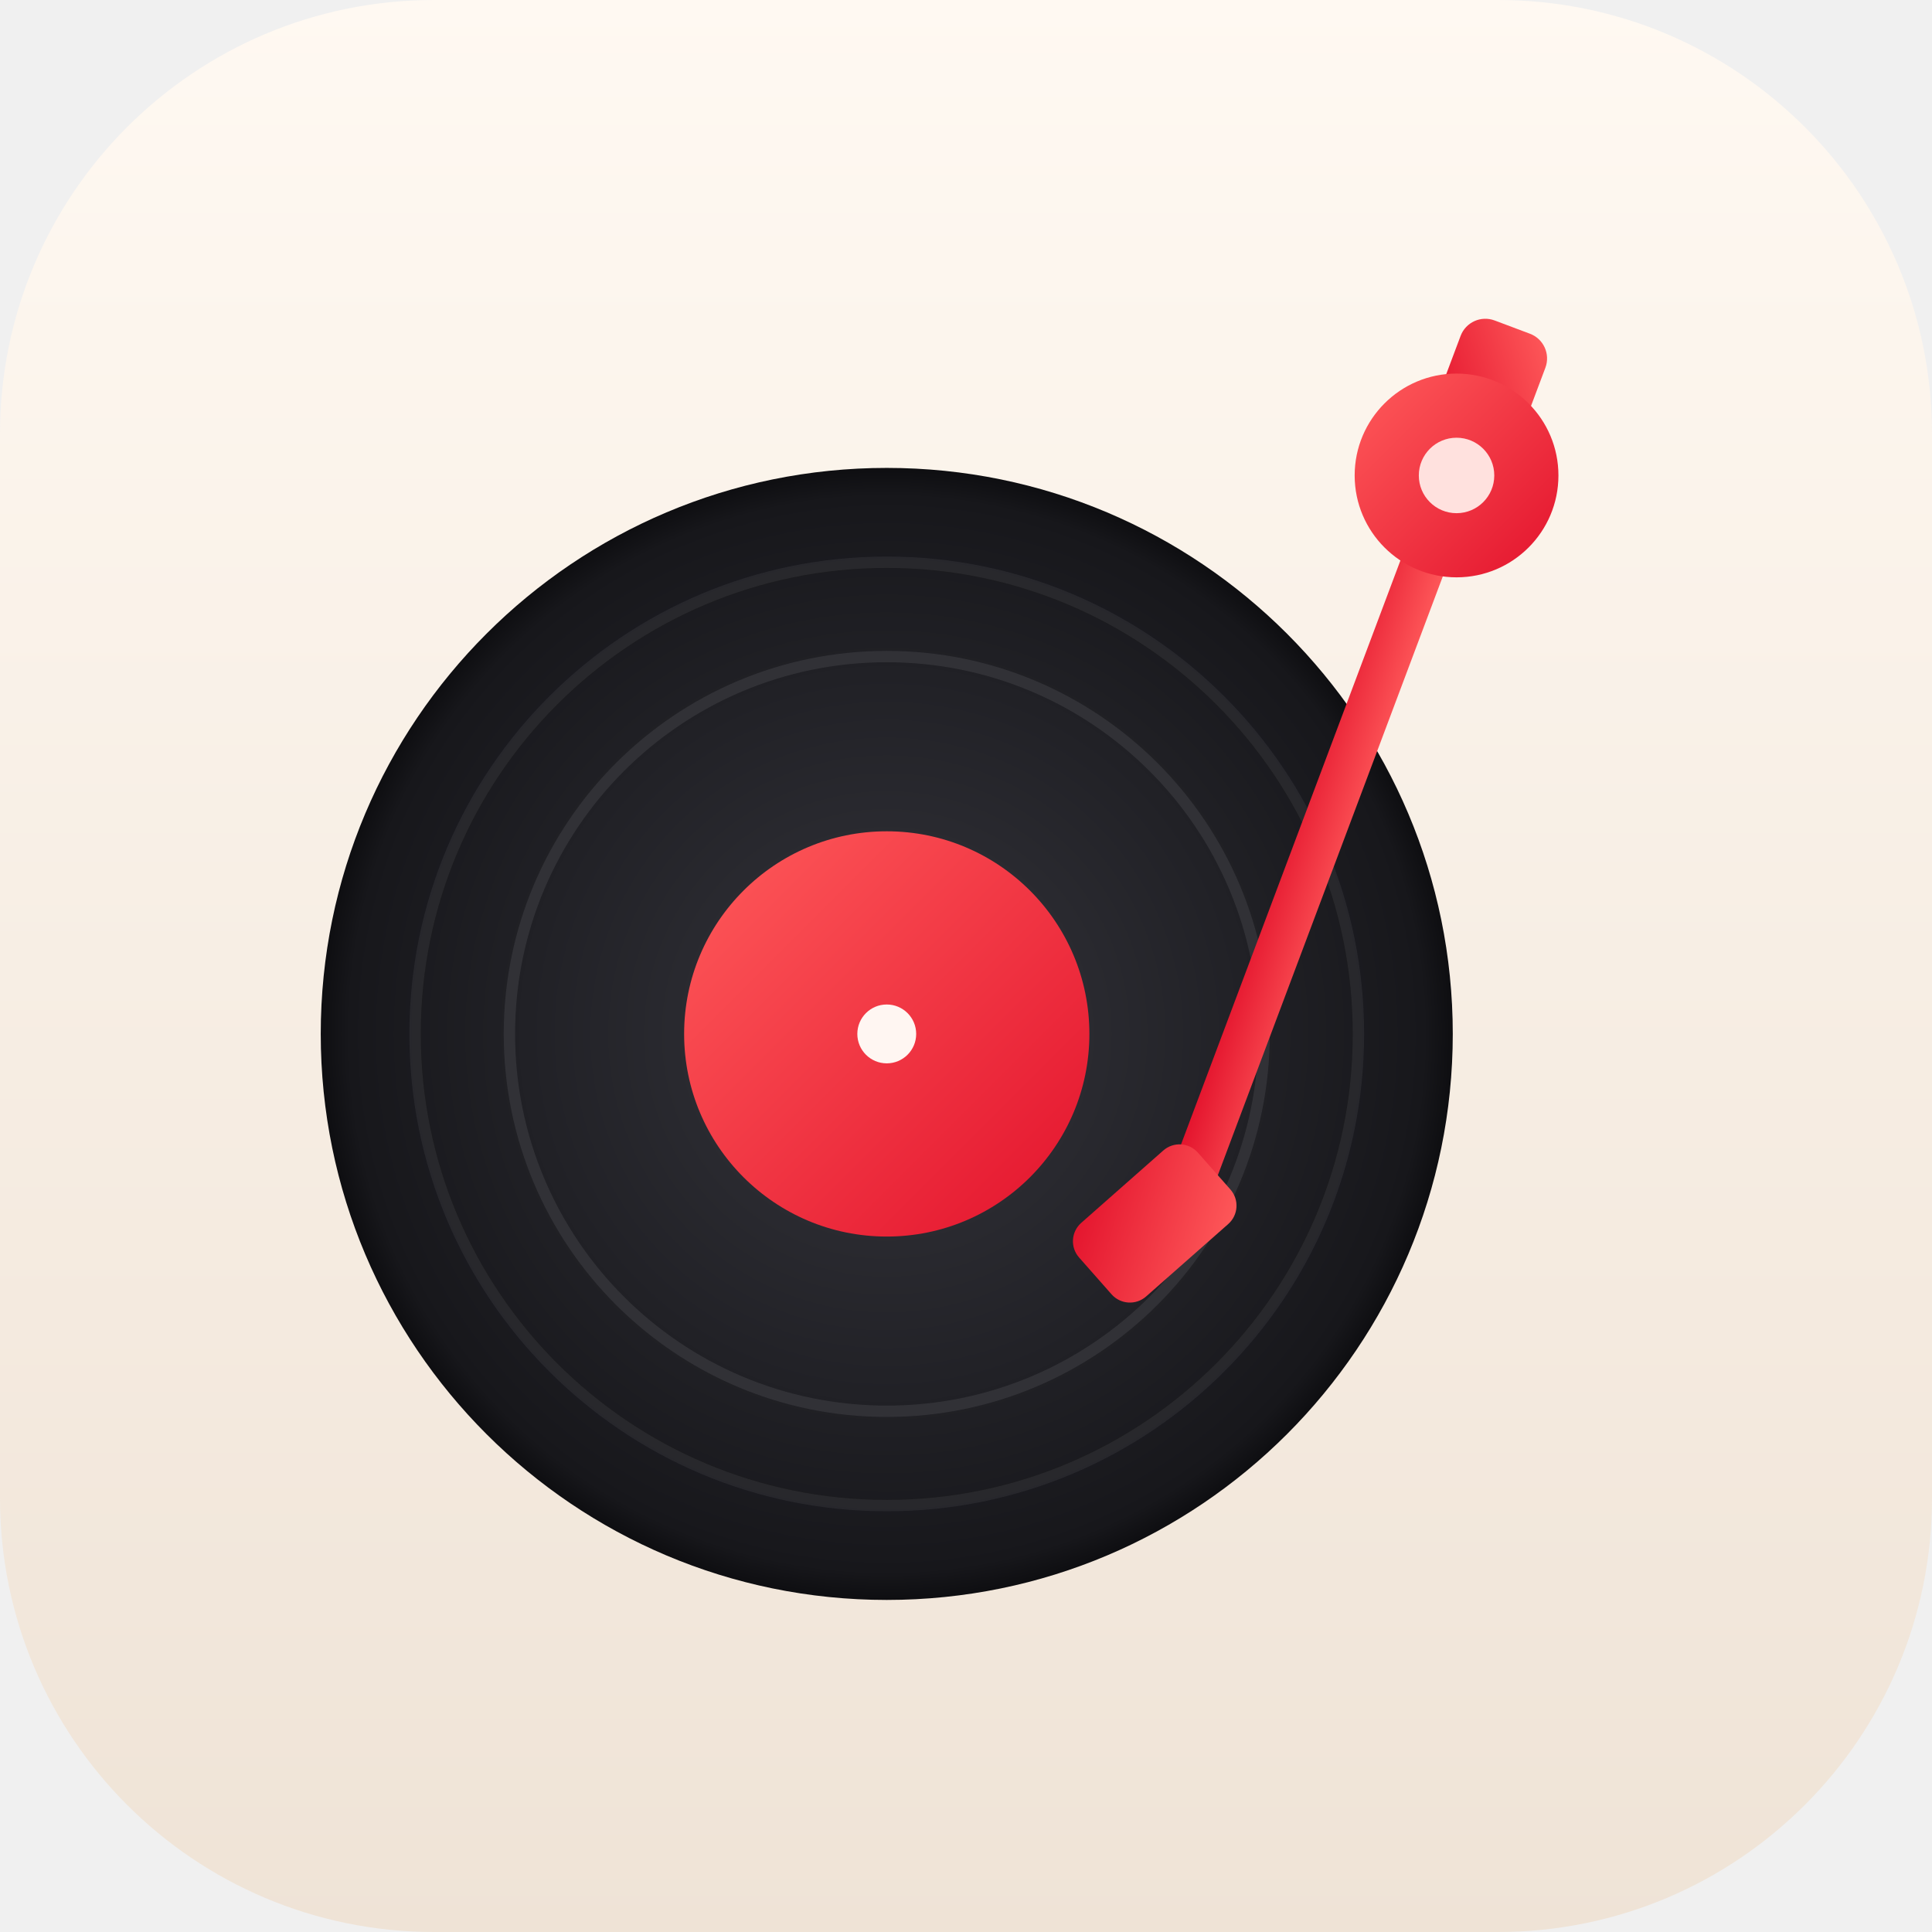
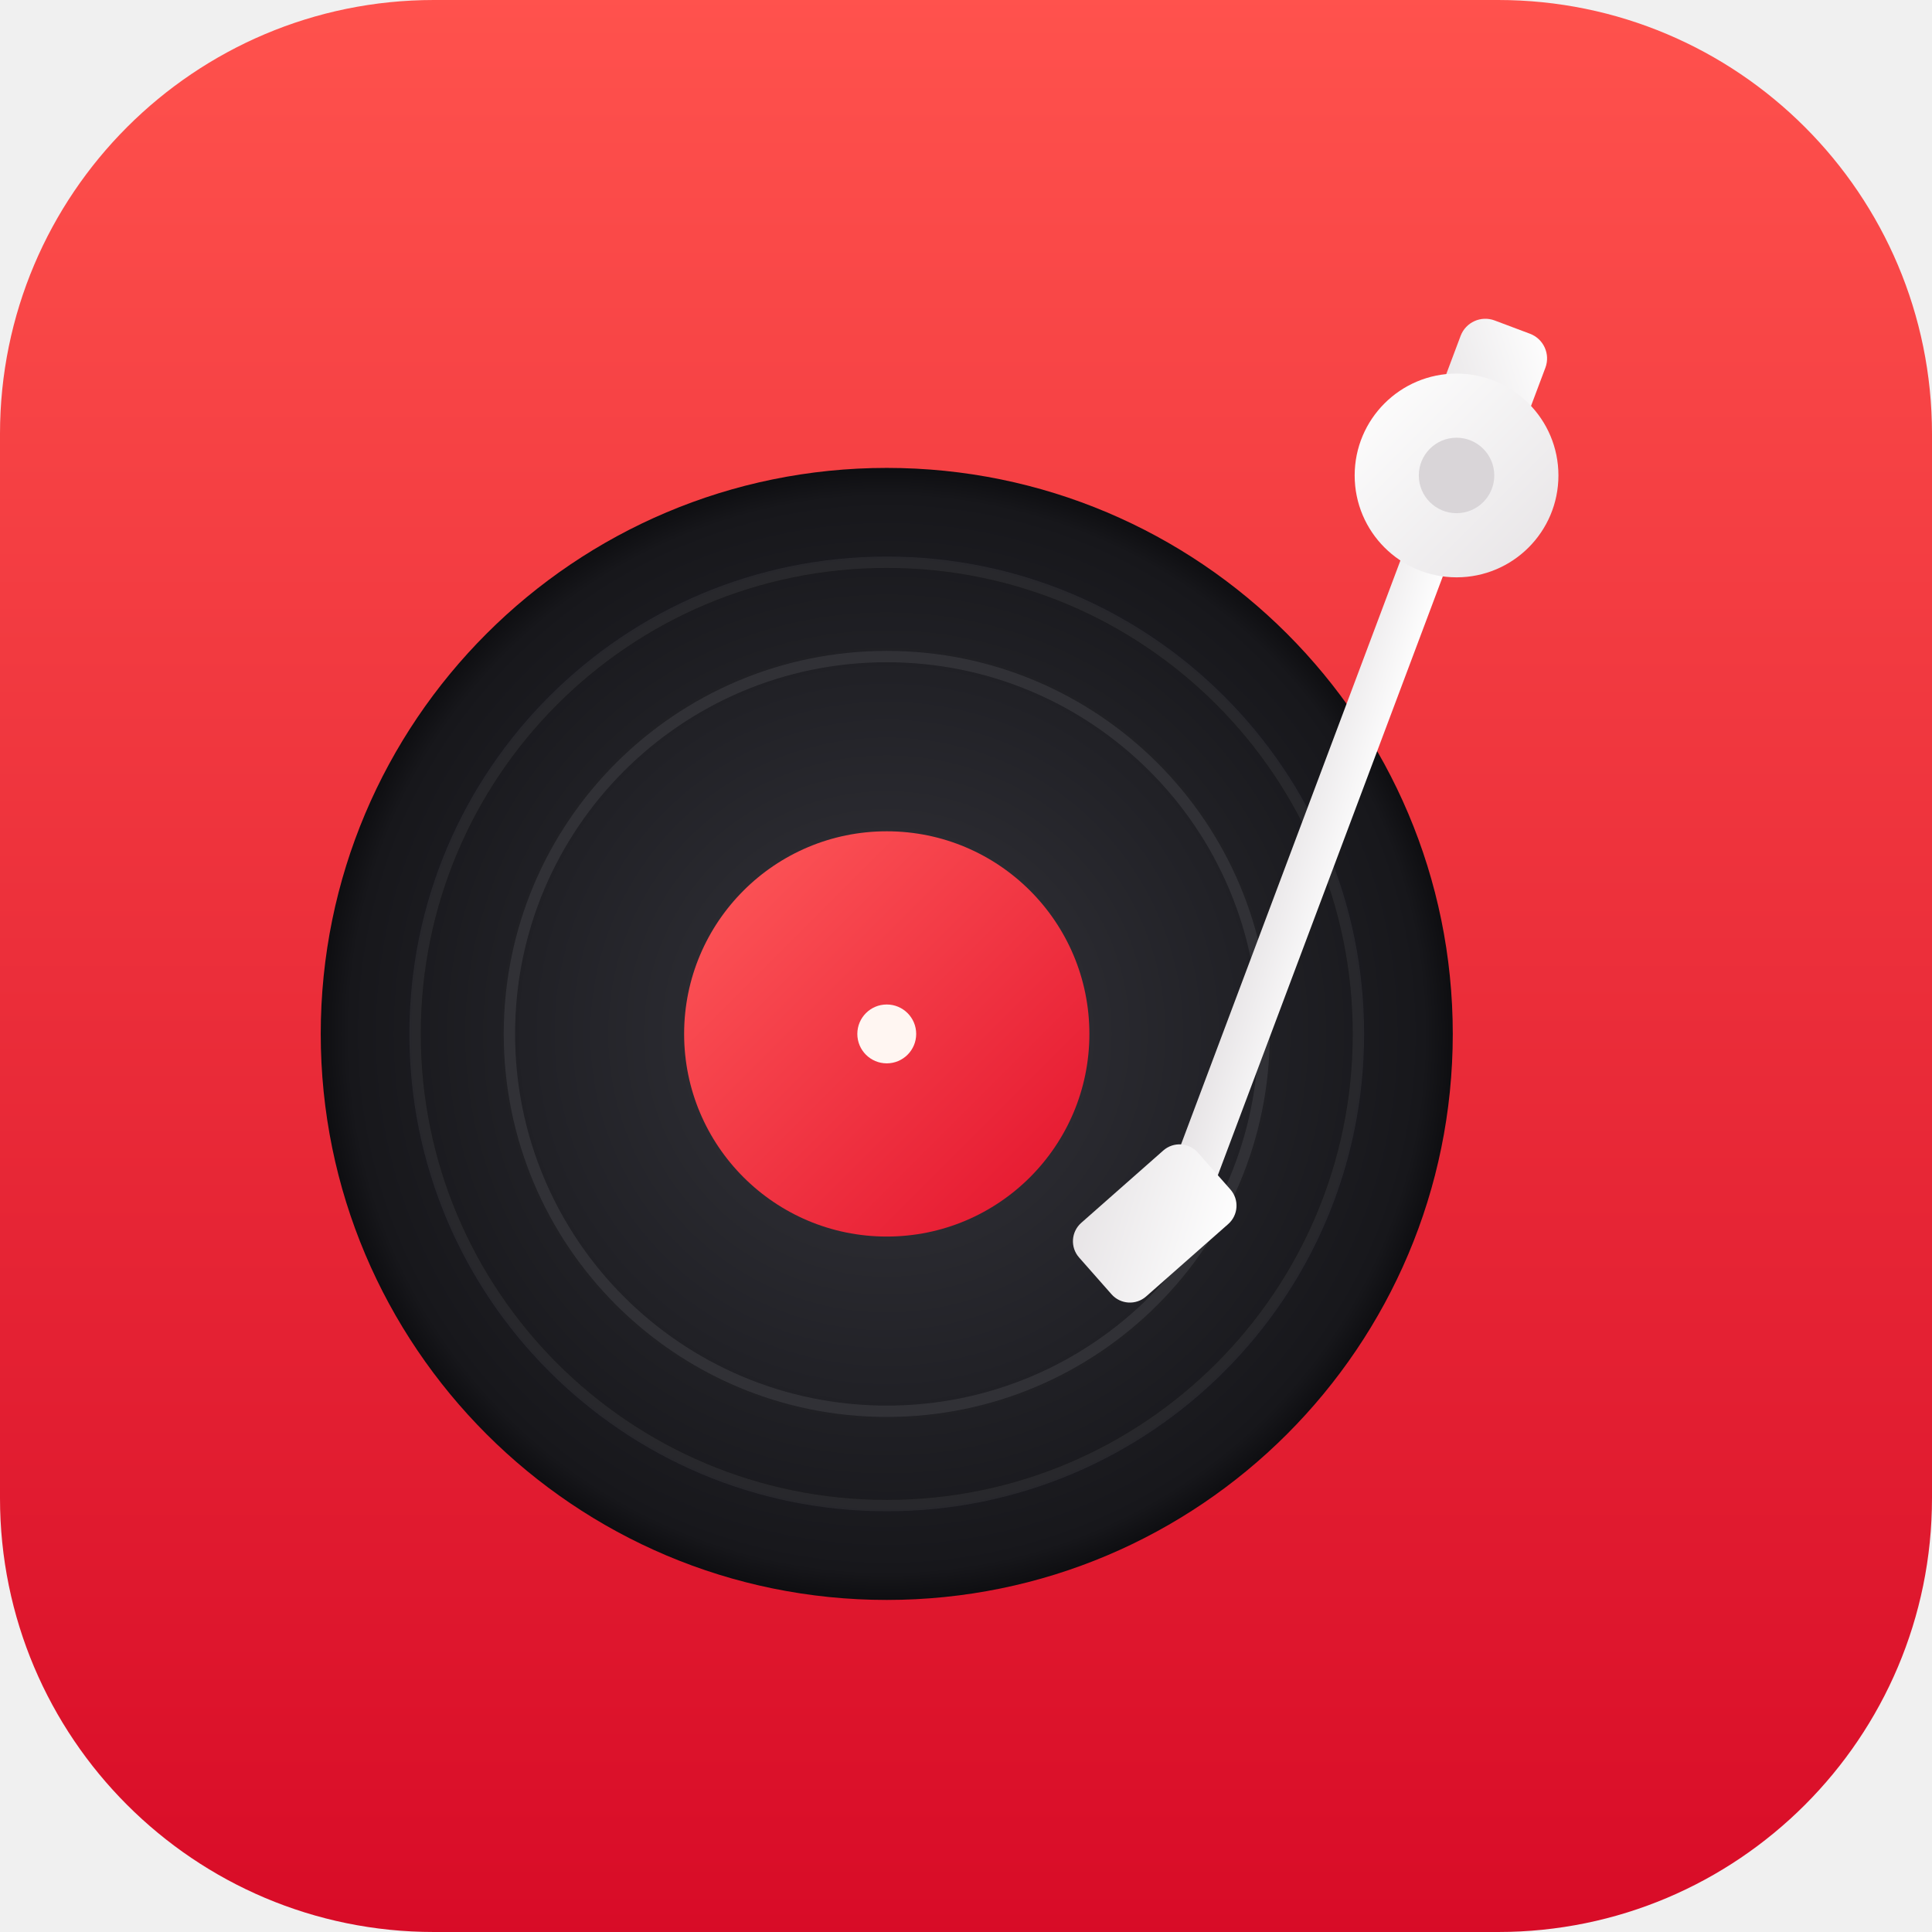
<svg xmlns="http://www.w3.org/2000/svg" viewBox="0 0 1024 1024">
  <defs>
    <linearGradient id="c" x1="0" y1="0" x2="0" y2="1">
-       <stop offset="0" stop-color="#FFF9F2" />
-       <stop offset="1" stop-color="#EFE3D6" />
+       <stop offset="0" stop-color="#FF524D" />
+       <stop offset="1" stop-color="#D80B27" />
    </linearGradient>
    <radialGradient id="d" cx="470" cy="548" r="300" gradientUnits="userSpaceOnUse">
      <stop offset="0.35" stop-color="#2A2A30" />
      <stop offset="0.95" stop-color="#17171B" />
      <stop offset="1" stop-color="#0E0E11" />
    </radialGradient>
    <linearGradient id="m" x1="0" y1="0" x2="1" y2="1">
      <stop offset="0" stop-color="#FF5B5B" />
      <stop offset="1" stop-color="#E3122C" />
    </linearGradient>
+     <linearGradient id="a" x1="0" y1="0" x2="1" y2="1">
+       <stop offset="0" stop-color="#FFFFFF" />
+       <stop offset="1" stop-color="#E6E3E5" />
+     </linearGradient>
  </defs>
  <rect width="1024" height="1024" rx="230" fill="url(#c)" />
  <circle cx="470" cy="548" r="300" fill="url(#d)" />
  <circle cx="470" cy="548" r="200" fill="none" stroke="#fff" stroke-opacity="0.08" stroke-width="6" />
  <circle cx="470" cy="548" r="250" fill="none" stroke="#fff" stroke-opacity="0.06" stroke-width="6" />
  <circle cx="470" cy="548" r="107.4" fill="url(#m)" />
  <circle cx="470" cy="548" r="15.6" fill="#FFF6F2" />
  <g transform="rotate(110.59 772 252)">
-     <rect x="688" y="228" width="60" height="48" rx="14" fill="url(#m)" />
-     <rect x="772" y="240" width="407.97" height="24" rx="12" fill="url(#m)" />
-     <rect x="1159.97" y="226" width="84" height="52" rx="13" fill="url(#m)" transform="rotate(28 1179.97 252)" />
+     <rect x="688" y="228" width="60" height="48" rx="14" fill="url(#a)" />
+     <rect x="772" y="240" width="407.97" height="24" rx="12" fill="url(#a)" />
+     <rect x="1159.97" y="226" width="84" height="52" rx="13" fill="url(#a)" transform="rotate(28 1179.97 252)" />
  </g>
-   <circle cx="772" cy="252" r="54" fill="url(#m)" />
-   <circle cx="772" cy="252" r="20" fill="#FFE1DE" />
+   <circle cx="772" cy="252" r="54" fill="url(#a)" />
+   <circle cx="772" cy="252" r="20" fill="#D9D5D8" />
</svg>
